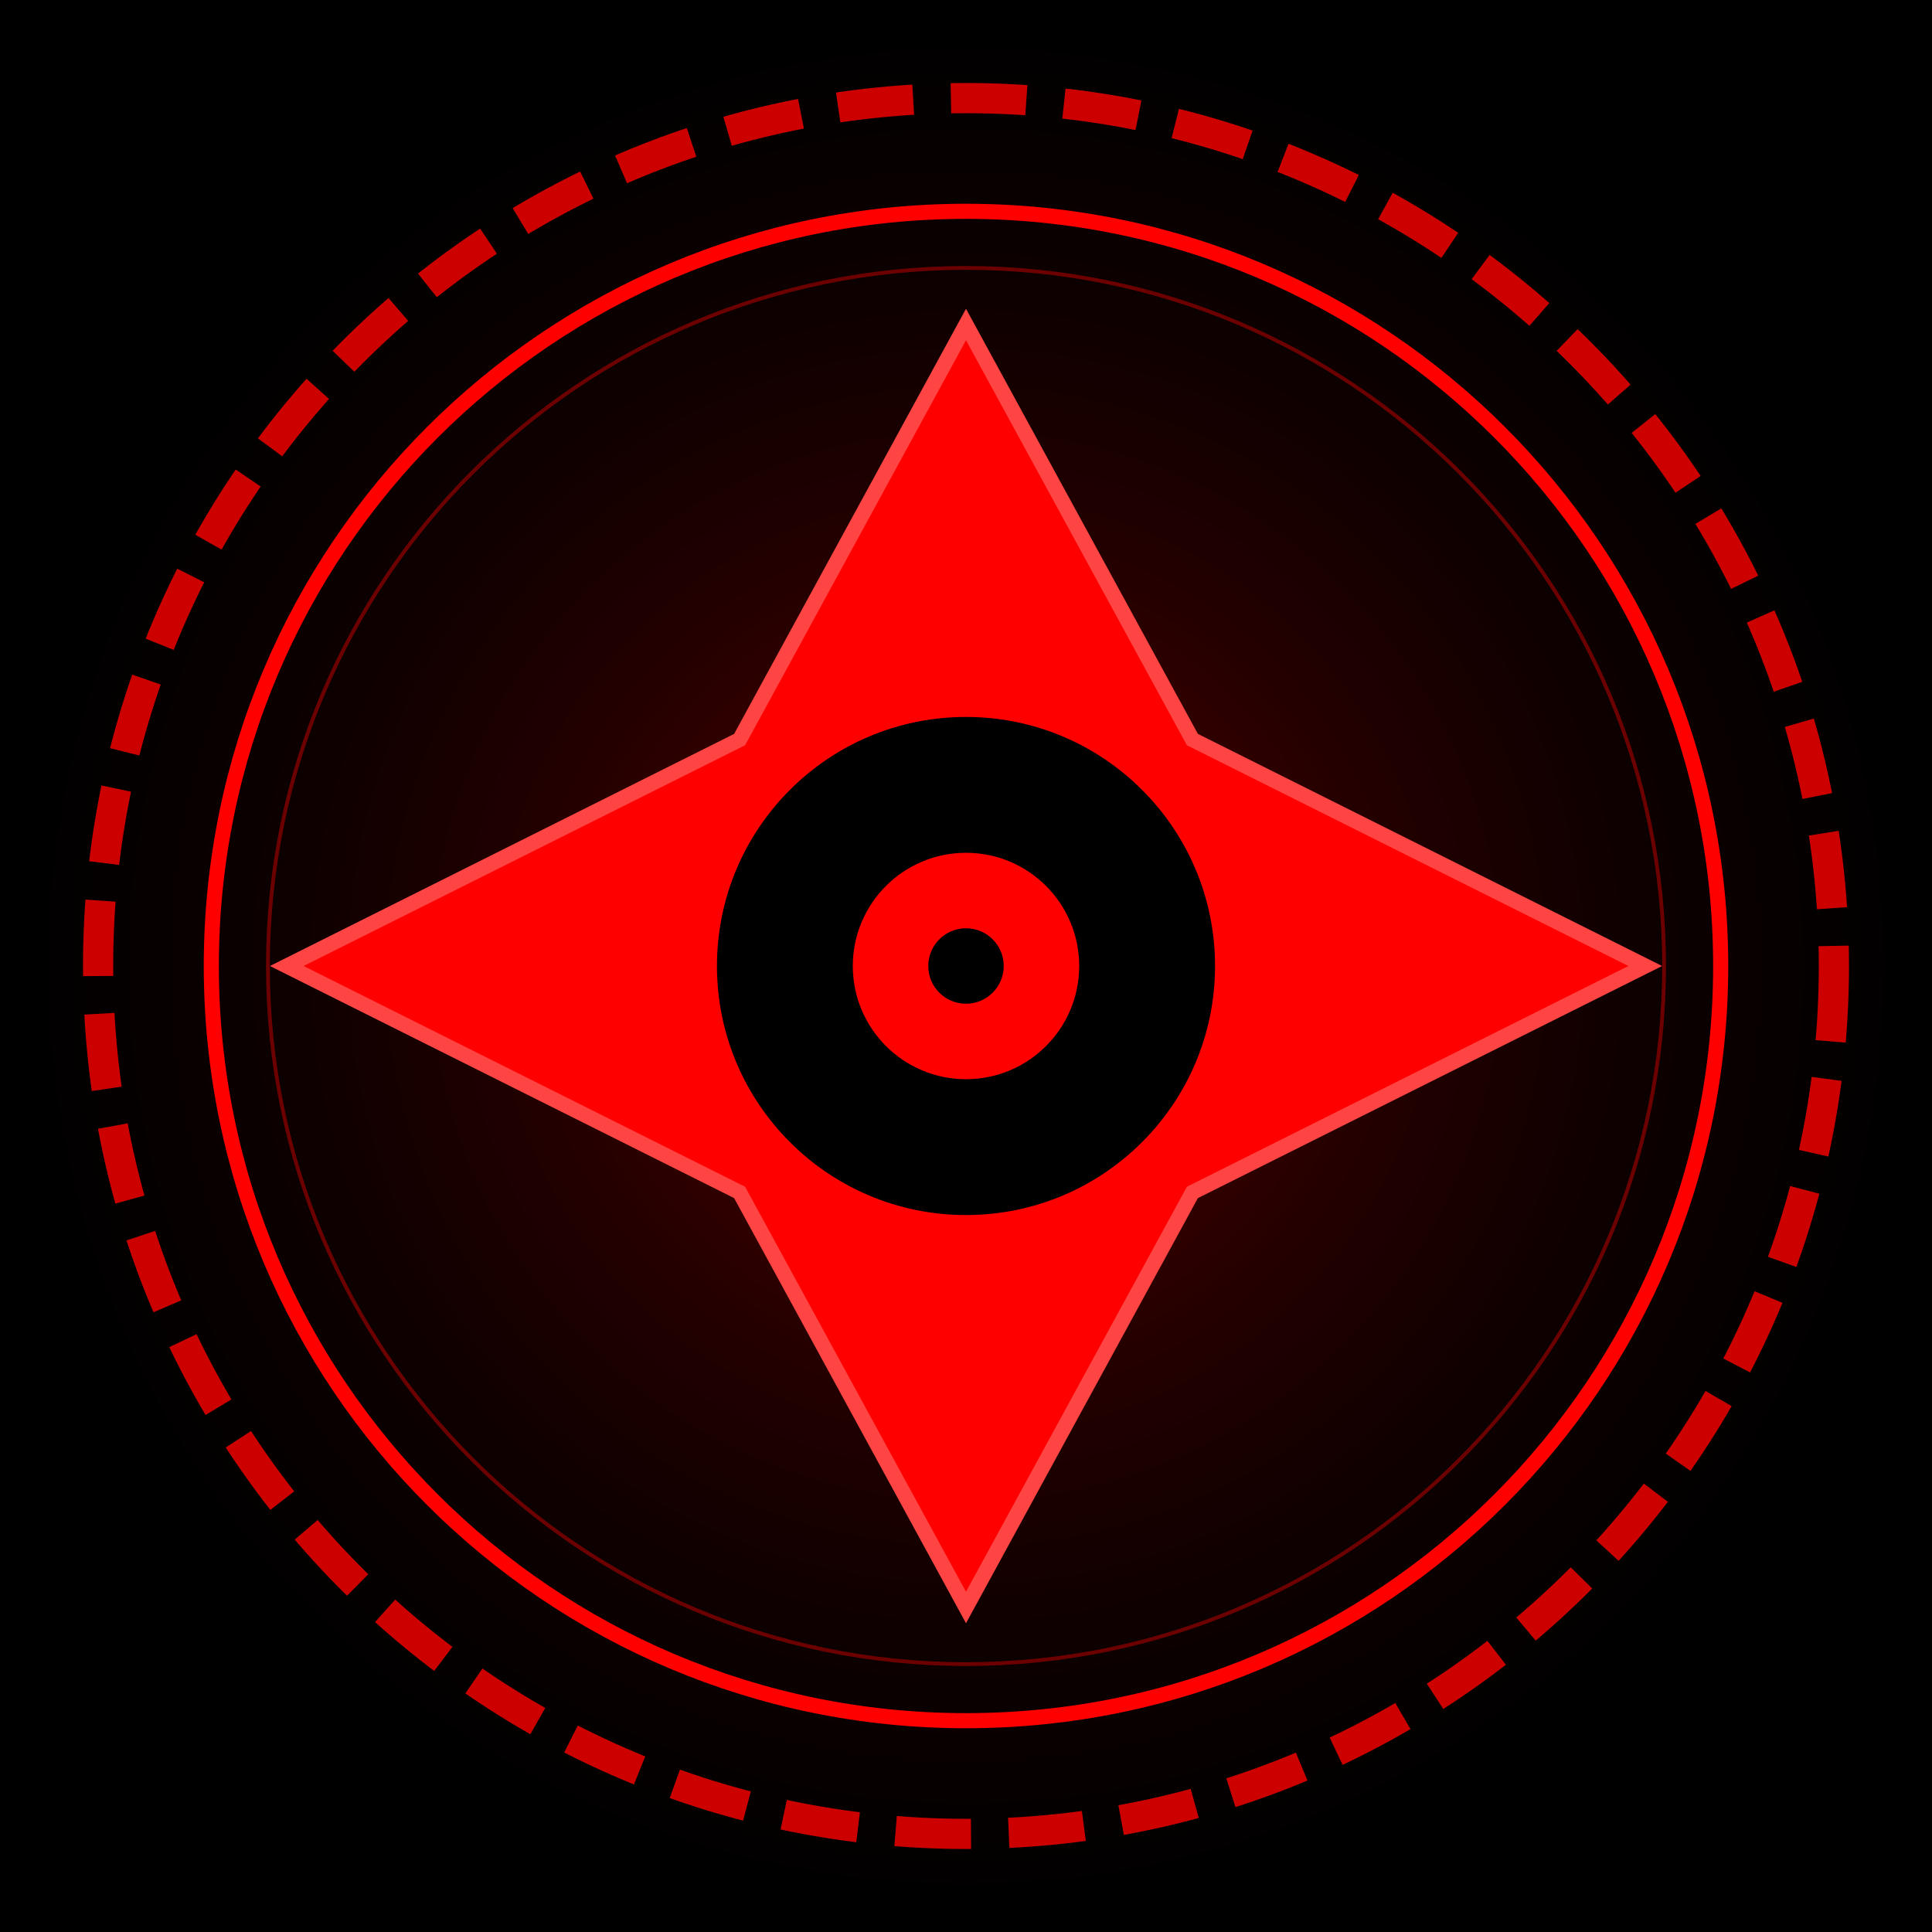
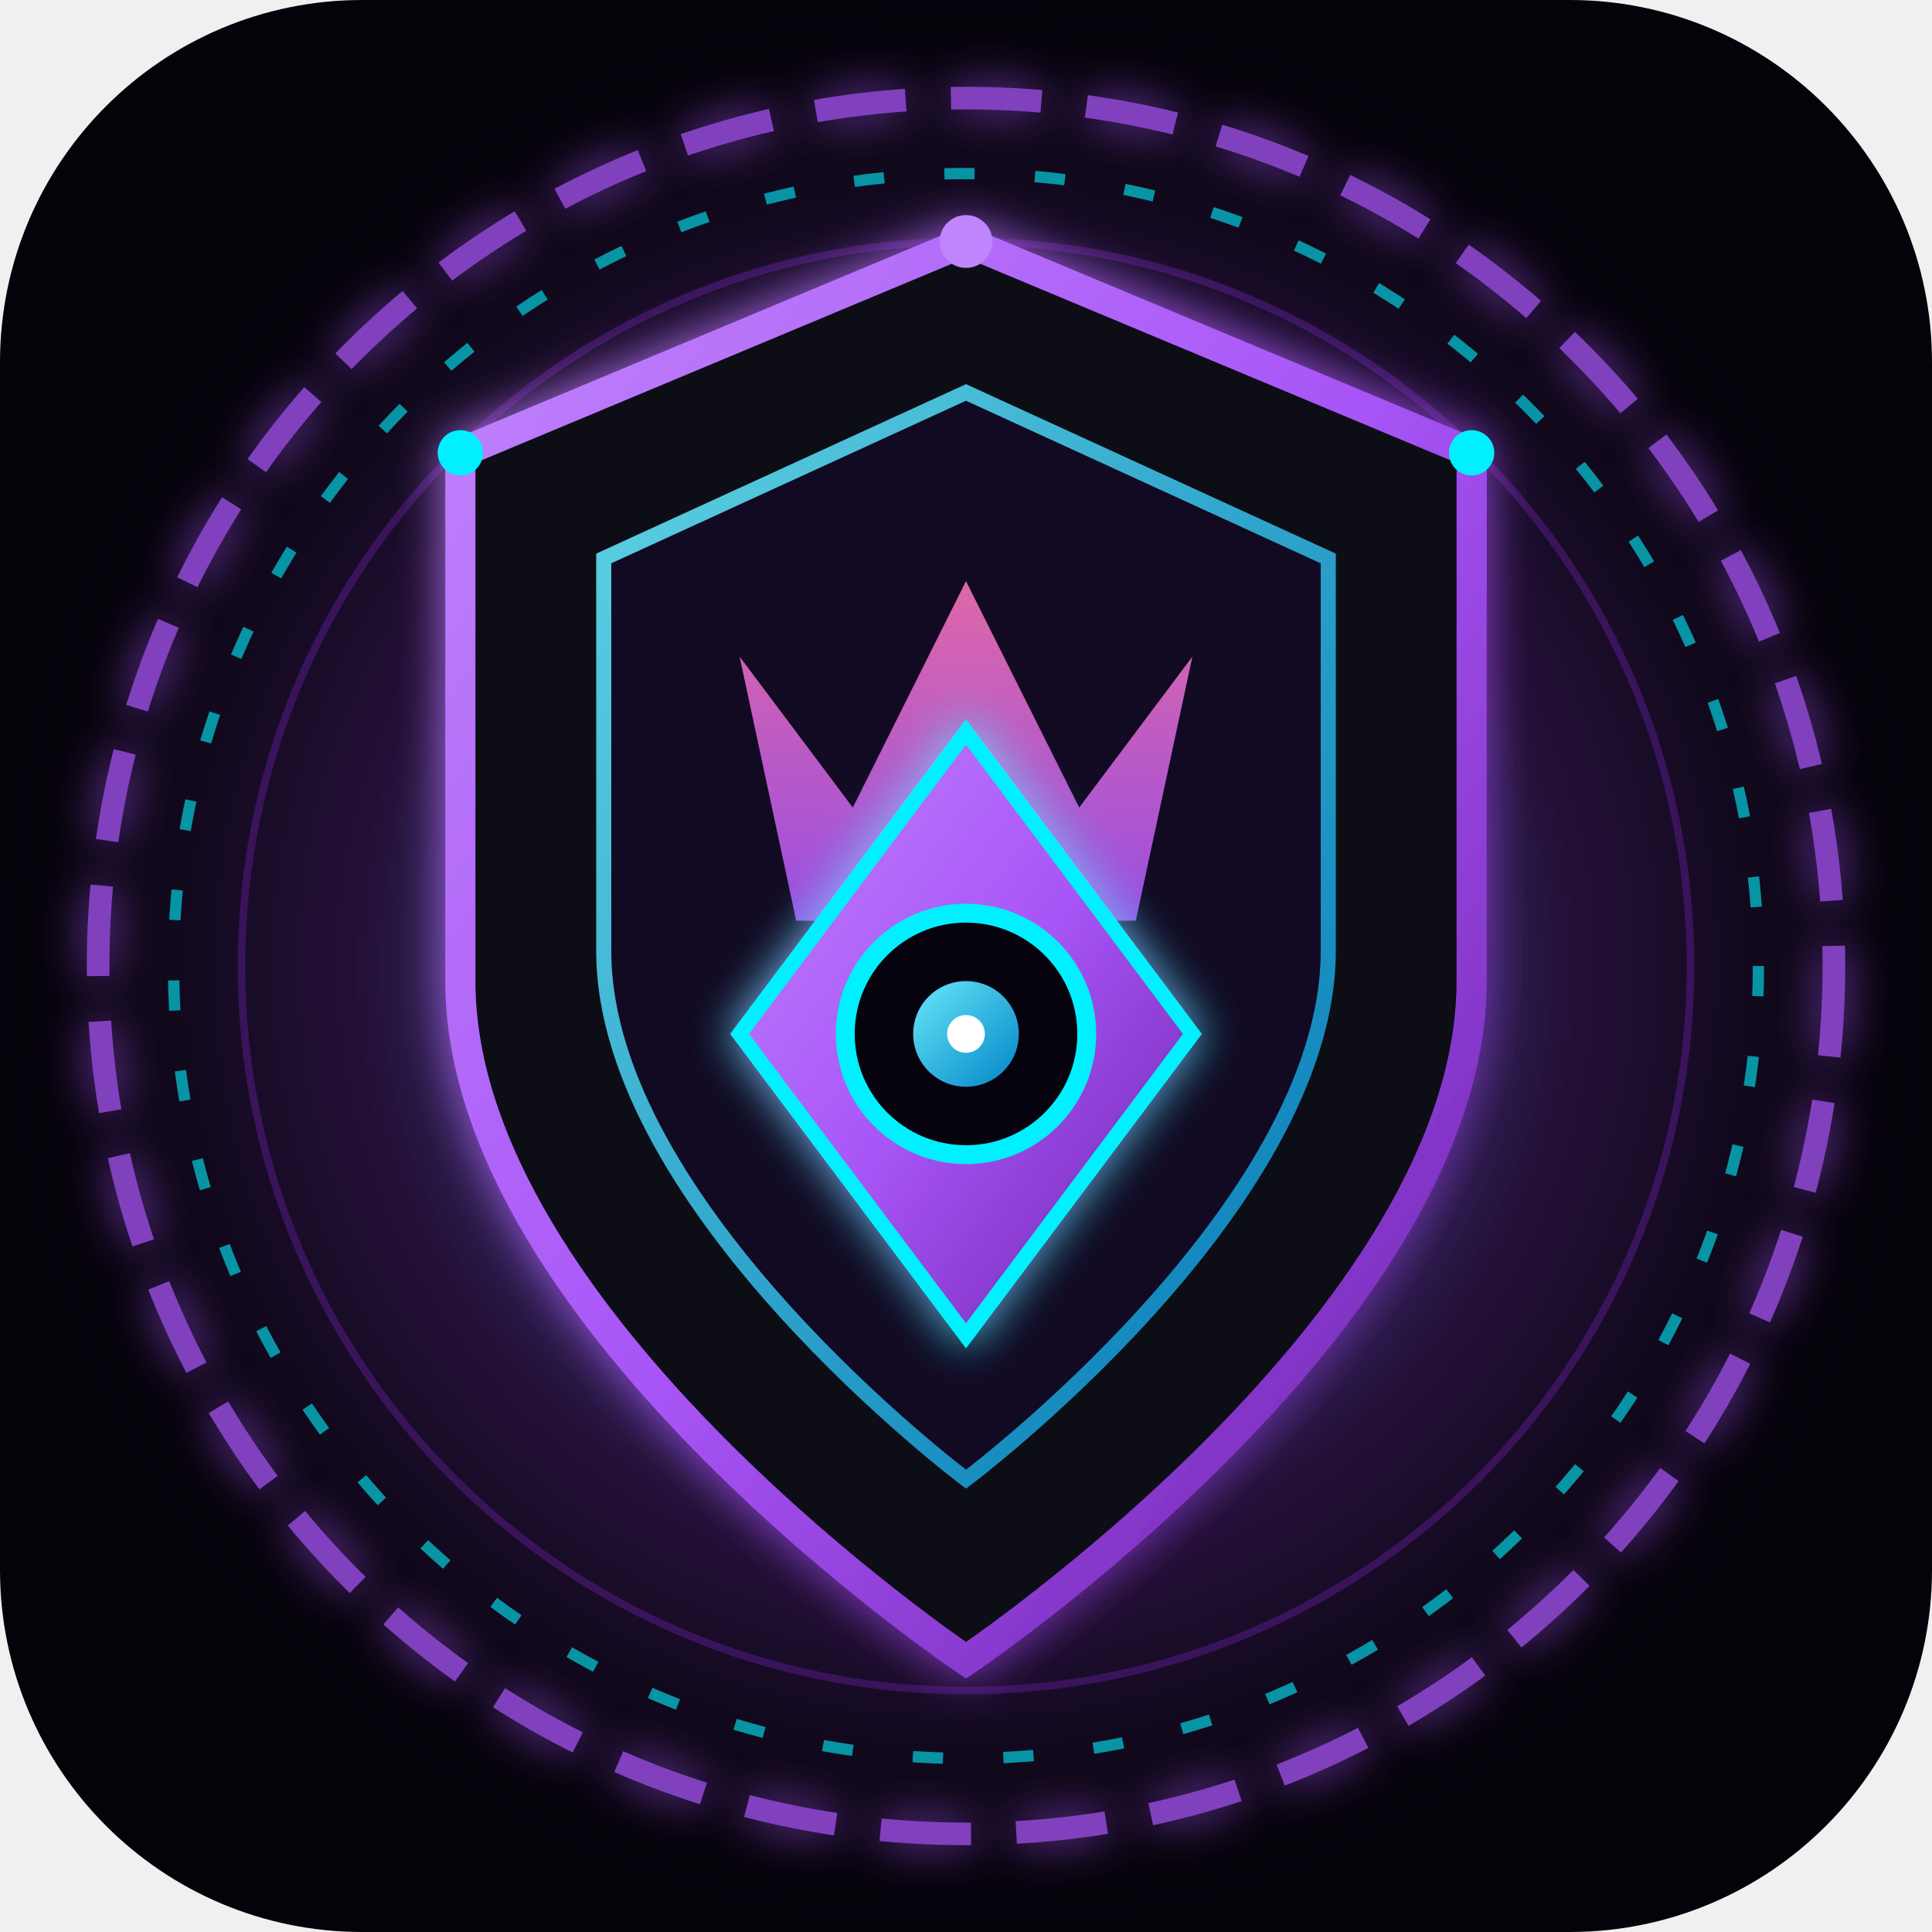
<svg xmlns="http://www.w3.org/2000/svg" viewBox="0 0 512 512" width="512" height="512">
  <defs>
-     <radialGradient id="bg" cx="50%" cy="50%" r="50%">
-       <stop offset="0%" stop-color="#1a0000" />
-       <stop offset="100%" stop-color="#000000" />
+     <radialGradient id="demp-bg" cx="50%" cy="50%" r="50%">
+       <stop offset="0%" stop-color="#18072b" />
+       <stop offset="100%" stop-color="#05030a" />
    </radialGradient>
-     <radialGradient id="glow" cx="50%" cy="50%" r="50%">
-       <stop offset="0%" stop-color="#ff0000" stop-opacity="0.3" />
-       <stop offset="100%" stop-color="#000000" stop-opacity="0" />
+     <radialGradient id="demp-glow-purple" cx="50%" cy="50%" r="50%">
+       <stop offset="0%" stop-color="#a855f7" stop-opacity="0.45" />
+       <stop offset="100%" stop-color="#a855f7" stop-opacity="0" />
    </radialGradient>
+     <radialGradient id="demp-glow-cyan" cx="50%" cy="50%" r="50%">
+       <stop offset="0%" stop-color="#00f0ff" stop-opacity="0.35" />
+       <stop offset="100%" stop-color="#00f0ff" stop-opacity="0" />
+     </radialGradient>
+     <linearGradient id="demp-purple-grad" x1="0%" y1="0%" x2="100%" y2="100%">
+       <stop offset="0%" stop-color="#c084fc" />
+       <stop offset="50%" stop-color="#a855f7" />
+       <stop offset="100%" stop-color="#6b21a8" />
+     </linearGradient>
+     <linearGradient id="demp-cyan-grad" x1="0%" y1="0%" x2="100%" y2="100%">
+       <stop offset="0%" stop-color="#67e8f9" />
+       <stop offset="100%" stop-color="#0284c7" />
+     </linearGradient>
+     <linearGradient id="demp-accent-grad" x1="0%" y1="0%" x2="0%" y2="100%">
+       <stop offset="0%" stop-color="#f472b6" />
+       <stop offset="100%" stop-color="#a855f7" />
+     </linearGradient>
+     <filter id="neon-glow" x="-20%" y="-20%" width="140%" height="140%">
+       <feGaussianBlur stdDeviation="6" result="blur" />
+       <feMerge>
+         <feMergeNode in="blur" />
+         <feMergeNode in="SourceGraphic" />
+       </feMerge>
+     </filter>
  </defs>
-   <rect width="512" height="512" fill="url(#bg)" />
-   <rect width="512" height="512" fill="url(#glow)" />
-   <circle cx="256" cy="256" r="230" fill="none" stroke="#ff0000" stroke-width="8" stroke-dasharray="20 10" opacity="0.8" />
-   <circle cx="256" cy="256" r="200" fill="none" stroke="#ff0000" stroke-width="4" />
-   <circle cx="256" cy="256" r="185" fill="none" stroke="#cc0000" stroke-width="1" opacity="0.5" />
-   <g transform="translate(6, 6)">
-     <path d="M250,80 L310,190 L430,250 L310,310 L250,420 L190,310 L70,250 L190,190 Z" fill="#ff0000" stroke="#ff4444" stroke-width="4" />
-     <circle cx="250" cy="250" r="70" fill="#000000" stroke="#ff0000" stroke-width="8" />
-     <circle cx="250" cy="250" r="30" fill="#ff0000" />
-     <circle cx="250" cy="250" r="10" fill="#000000" />
+   <rect width="512" height="512" rx="96" fill="url(#demp-bg)" />
+   <circle cx="256" cy="256" r="240" fill="url(#demp-glow-purple)" />
+   <circle cx="256" cy="256" r="160" fill="url(#demp-glow-cyan)" />
+   <circle cx="256" cy="256" r="230" fill="none" stroke="#a855f7" stroke-width="6" stroke-dasharray="24 12" opacity="0.75" filter="url(#neon-glow)" />
+   <circle cx="256" cy="256" r="210" fill="none" stroke="#00f0ff" stroke-width="3" stroke-dasharray="8 16" opacity="0.6" />
+   <circle cx="256" cy="256" r="192" fill="none" stroke="#6b21a8" stroke-width="2" opacity="0.4" />
+   <path d="M256,64 L390,120 L390,260 C390,350 256,440 256,440 C256,440 122,350 122,260 L122,120 Z" fill="#0b0716" stroke="url(#demp-purple-grad)" stroke-width="8" filter="url(#neon-glow)" />
+   <path d="M256,104 L352,148 L352,252 C352,320 256,392 256,392 C256,392 160,320 160,252 L160,148 Z" fill="#130924" stroke="url(#demp-cyan-grad)" stroke-width="4" opacity="0.9" />
+   <g transform="translate(6, 4)">
+     <path d="M190,170 L220,210 L250,150 L280,210 L310,170 L295,240 L205,240 Z" fill="url(#demp-accent-grad)" opacity="0.9" />
+     <path d="M250,190 L310,270 L250,350 L190,270 Z" fill="url(#demp-purple-grad)" stroke="#00f0ff" stroke-width="4" filter="url(#neon-glow)" />
+     <circle cx="250" cy="270" r="32" fill="#07030e" stroke="#00f0ff" stroke-width="5" />
+     <circle cx="250" cy="270" r="14" fill="url(#demp-cyan-grad)" />
+     <circle cx="250" cy="270" r="5" fill="#ffffff" />
  </g>
+   <circle cx="122" cy="120" r="6" fill="#00f0ff" />
+   <circle cx="390" cy="120" r="6" fill="#00f0ff" />
+   <circle cx="256" cy="64" r="7" fill="#c084fc" />
</svg>
